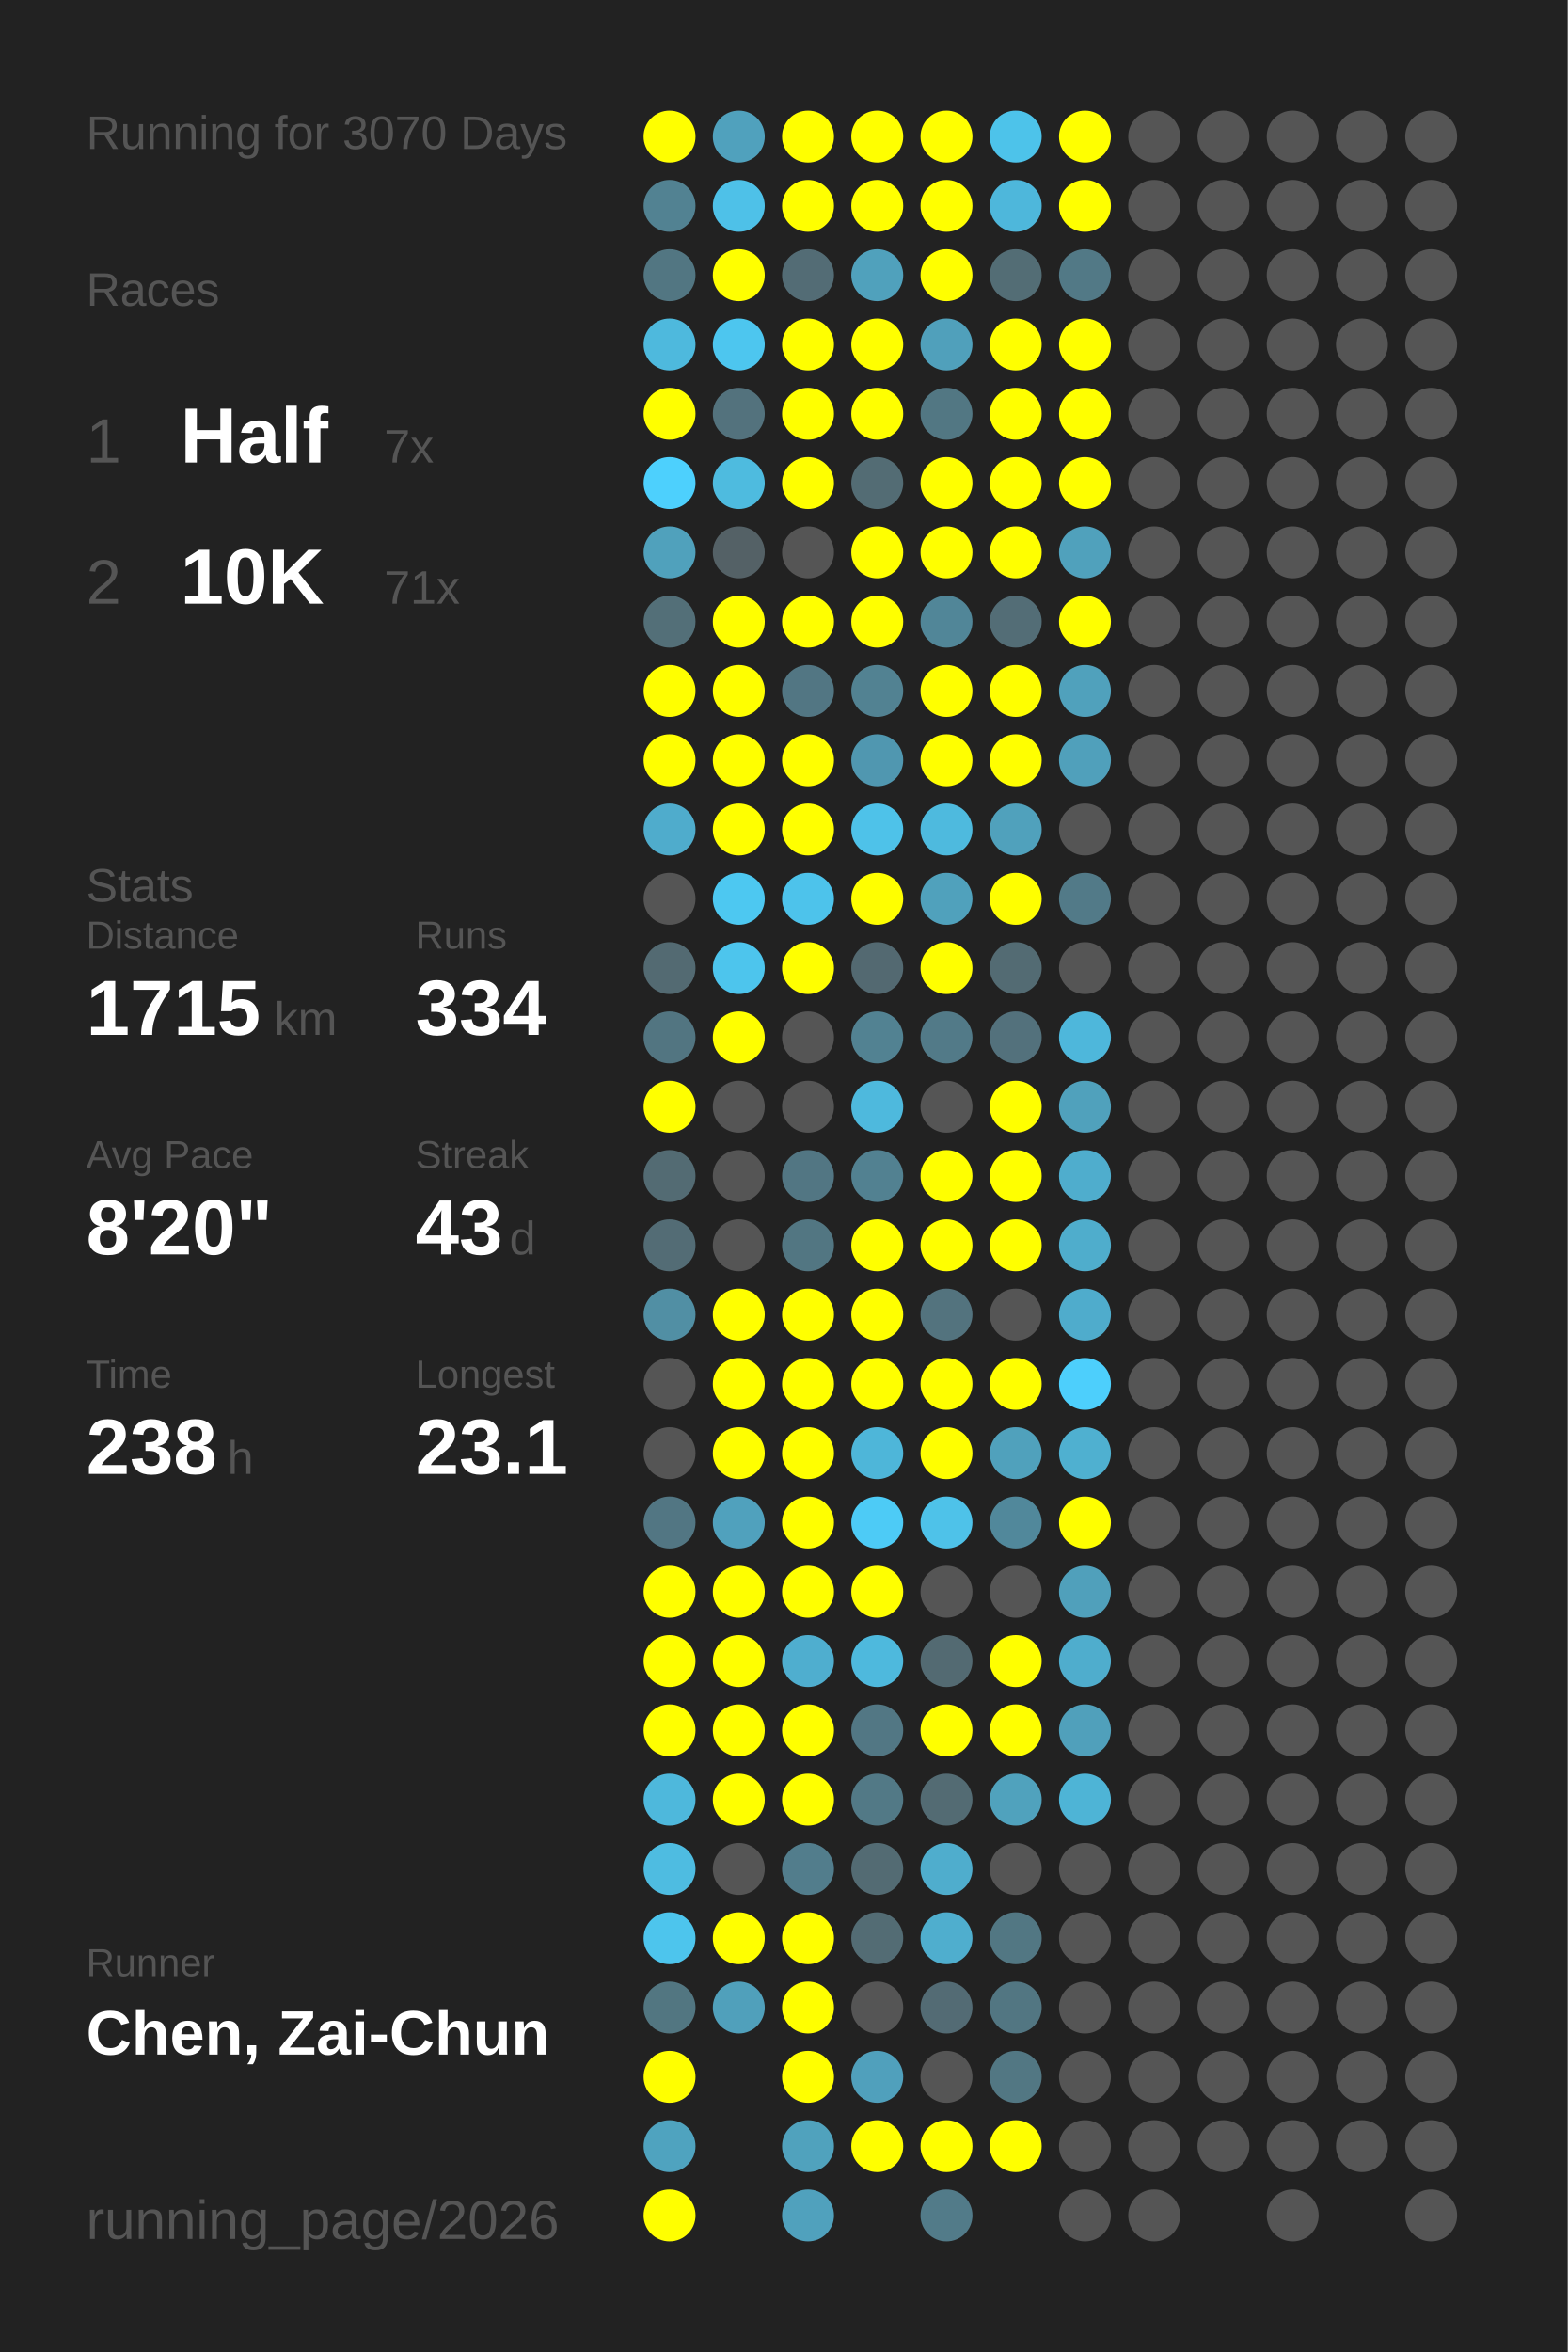
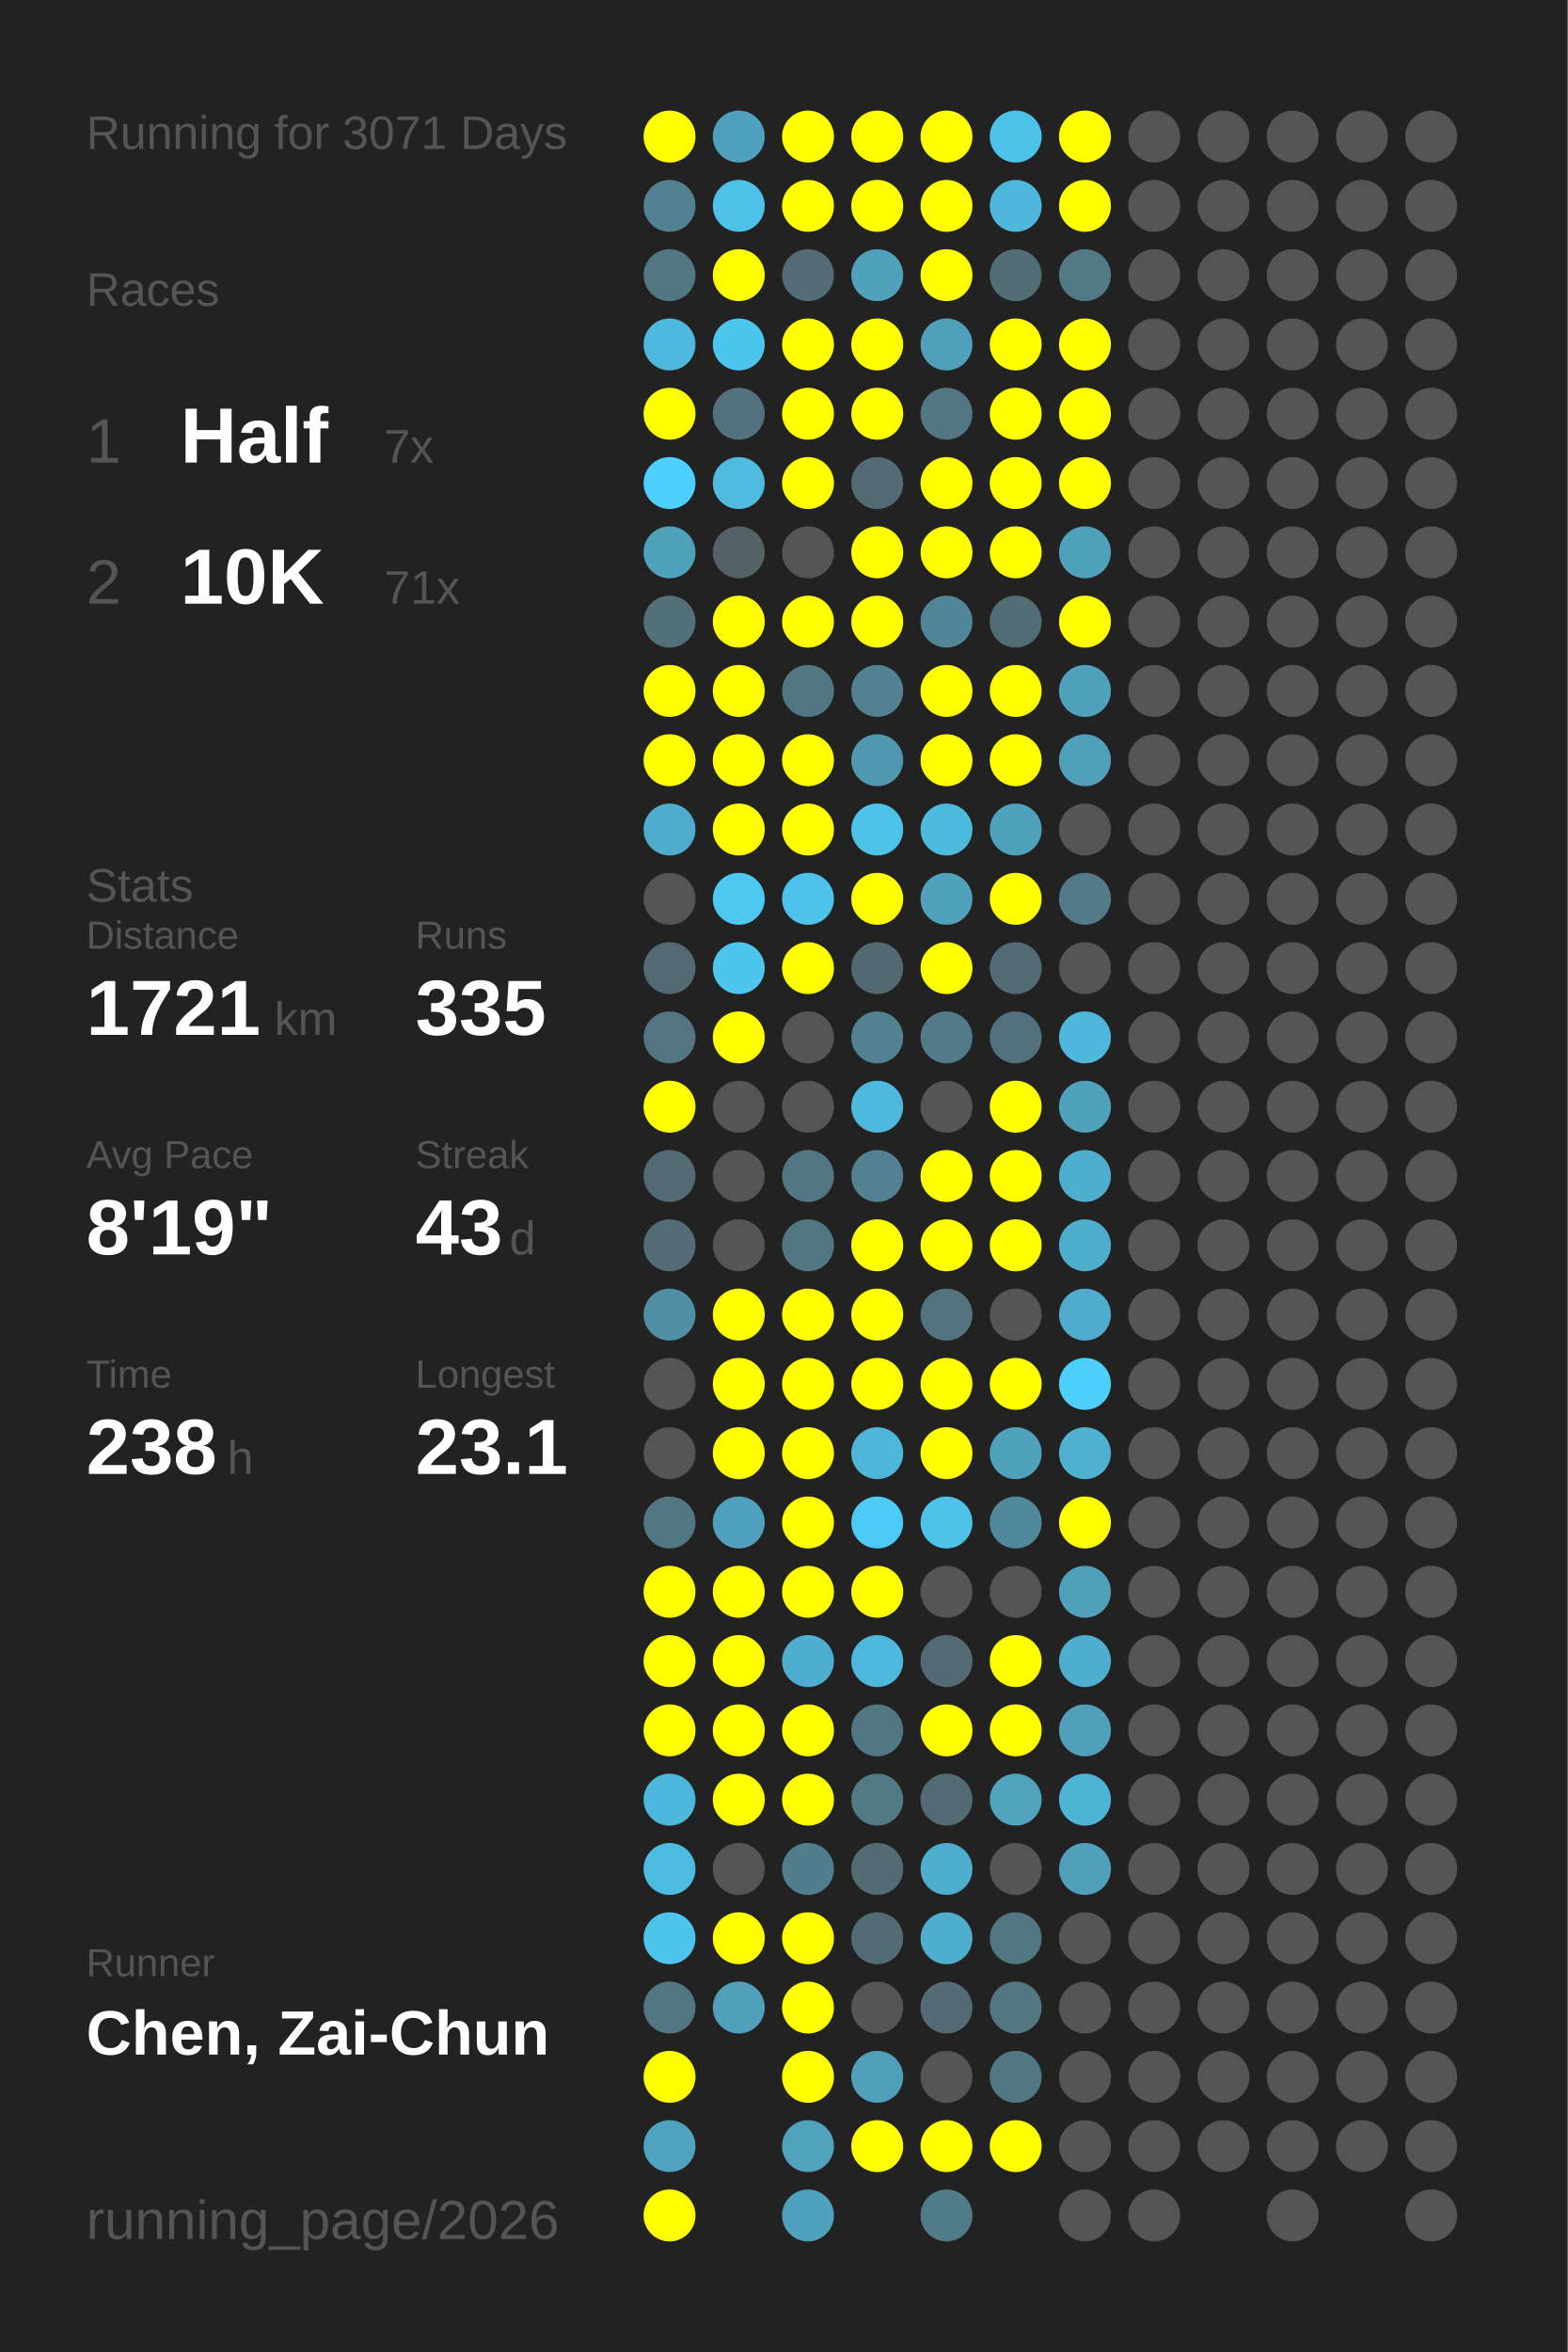
<svg xmlns="http://www.w3.org/2000/svg" baseProfile="full" height="300mm" version="1.1" viewBox="0,0,200,300" width="200mm">
  <defs />
  <rect fill="#222222" height="300" width="200" x="0" y="0" />
-   <text fill="#555555" style="font-size:6px; font-family:Arial;" x="11" y="19">Running for 3070 Days</text>
+   <text fill="#555555" style="font-size:6px; font-family:Arial;" x="11" y="19">Running for 3071 Days</text>
  <text fill="#555555" style="font-size:6px; font-family:Arial;" x="11" y="39">Races</text>
  <text fill="#555555" style="font-size:8px; font-family:Arial;" x="11" y="59">1</text>
  <text fill="#FFFFFF" style="font-size:10px; font-family:Arial; font-weight:bold;" x="23" y="59">Half</text>
  <text fill="#555555" style="font-size:6px; font-family:Arial;" x="49" y="59">7x</text>
  <text fill="#555555" style="font-size:8px; font-family:Arial;" x="11" y="77">2</text>
  <text fill="#FFFFFF" style="font-size:10px; font-family:Arial; font-weight:bold;" x="23" y="77">10K</text>
  <text fill="#555555" style="font-size:6px; font-family:Arial;" x="49" y="77">71x</text>
  <text fill="#555555" style="font-size:6px; font-family:Arial;" x="11" y="115">Stats</text>
  <text fill="#555555" style="font-size:5px; font-family:Arial;" x="11" y="121">Distance</text>
-   <text fill="#FFFFFF" style="font-size:10px; font-family:Arial; font-weight:bold;" x="11" y="132">1715</text>
+   <text fill="#FFFFFF" style="font-size:10px; font-family:Arial; font-weight:bold;" x="11" y="132">1721</text>
  <text fill="#555555" style="font-size:6px; font-family:Arial;" x="35" y="132">km</text>
  <text fill="#555555" style="font-size:5px; font-family:Arial;" x="53" y="121">Runs</text>
-   <text fill="#FFFFFF" style="font-size:10px; font-family:Arial; font-weight:bold;" x="53" y="132">334</text>
+   <text fill="#FFFFFF" style="font-size:10px; font-family:Arial; font-weight:bold;" x="53" y="132">335</text>
  <text fill="#555555" style="font-size:5px; font-family:Arial;" x="11" y="149">Avg Pace</text>
-   <text fill="#FFFFFF" style="font-size:10px; font-family:Arial; font-weight:bold;" x="11" y="160">8'20"</text>
+   <text fill="#FFFFFF" style="font-size:10px; font-family:Arial; font-weight:bold;" x="11" y="160">8'19"</text>
  <text fill="#555555" style="font-size:5px; font-family:Arial;" x="53" y="149">Streak</text>
  <text fill="#FFFFFF" style="font-size:10px; font-family:Arial; font-weight:bold;" x="53" y="160">43</text>
  <text fill="#555555" style="font-size:6px; font-family:Arial;" x="65" y="160">d</text>
  <text fill="#555555" style="font-size:5px; font-family:Arial;" x="11" y="177">Time</text>
  <text fill="#FFFFFF" style="font-size:10px; font-family:Arial; font-weight:bold;" x="11" y="188">238</text>
  <text fill="#555555" style="font-size:6px; font-family:Arial;" x="29" y="188">h</text>
  <text fill="#555555" style="font-size:5px; font-family:Arial;" x="53" y="177">Longest</text>
  <text fill="#FFFFFF" style="font-size:10px; font-family:Arial; font-weight:bold;" x="53" y="188">23.1</text>
  <text fill="#555555" style="font-size:5px; font-family:Arial;" x="11" y="252.065">Runner</text>
  <text fill="#FFFFFF" style="font-size:8px; font-family:Arial; font-weight:bold;" x="11" y="262.065">Chen, Zai-Chun</text>
  <text fill="#555555" style="font-size:7px; font-family:Arial;" x="11" y="285.581">running_page/2026</text>
  <circle cx="85.417" cy="17.419" fill="#FFFF00" r="3.312" />
  <circle cx="85.417" cy="26.258" fill="#528292" r="3.312" />
  <circle cx="85.417" cy="35.097" fill="#527682" r="3.312" />
  <circle cx="85.417" cy="43.935" fill="#4eb9dd" r="3.312" />
  <circle cx="85.417" cy="52.774" fill="#FFFF00" r="3.312" />
  <circle cx="85.417" cy="61.613" fill="#4dd0fd" r="3.312" />
  <circle cx="85.417" cy="70.452" fill="#50a1bc" r="3.312" />
  <circle cx="85.417" cy="79.29" fill="#536f78" r="3.312" />
  <circle cx="85.417" cy="88.129" fill="#FFFF00" r="3.312" />
  <circle cx="85.417" cy="96.968" fill="#FFFF00" r="3.312" />
  <circle cx="85.417" cy="105.806" fill="#4faccc" r="3.312" />
  <circle cx="85.417" cy="114.645" fill="#555555" r="3.312" />
  <circle cx="85.417" cy="123.484" fill="#536a72" r="3.312" />
  <circle cx="85.417" cy="132.323" fill="#527581" r="3.312" />
  <circle cx="85.417" cy="141.161" fill="#FFFF00" r="3.312" />
  <circle cx="85.417" cy="150" fill="#536b73" r="3.312" />
  <circle cx="85.417" cy="158.839" fill="#536c75" r="3.312" />
  <circle cx="85.417" cy="167.677" fill="#518fa4" r="3.312" />
  <circle cx="85.417" cy="176.516" fill="#555555" r="3.312" />
  <circle cx="85.417" cy="185.355" fill="#555555" r="3.312" />
  <circle cx="85.417" cy="194.194" fill="#527683" r="3.312" />
  <circle cx="85.417" cy="203.032" fill="#FFFF00" r="3.312" />
  <circle cx="85.417" cy="211.871" fill="#FFFF00" r="3.312" />
  <circle cx="85.417" cy="220.71" fill="#FFFF00" r="3.312" />
  <circle cx="85.417" cy="229.548" fill="#4eb8dc" r="3.312" />
  <circle cx="85.417" cy="238.387" fill="#4ebce1" r="3.312" />
  <circle cx="85.417" cy="247.226" fill="#4dc5ed" r="3.312" />
  <circle cx="85.417" cy="256.065" fill="#527681" r="3.312" />
  <circle cx="85.417" cy="264.903" fill="#FFFF00" r="3.312" />
  <circle cx="85.417" cy="273.742" fill="#4fa3bf" r="3.312" />
  <circle cx="85.417" cy="282.581" fill="#FFFF00" r="3.312" />
  <circle cx="94.25" cy="17.419" fill="#50a1bd" r="3.312" />
  <circle cx="94.25" cy="26.258" fill="#4ec1e8" r="3.312" />
  <circle cx="94.25" cy="35.097" fill="#FFFF00" r="3.312" />
  <circle cx="94.25" cy="43.935" fill="#4dc6ef" r="3.312" />
  <circle cx="94.25" cy="52.774" fill="#53727d" r="3.312" />
  <circle cx="94.25" cy="61.613" fill="#4ebbdf" r="3.312" />
  <circle cx="94.25" cy="70.452" fill="#546166" r="3.312" />
  <circle cx="94.25" cy="79.29" fill="#FFFF00" r="3.312" />
  <circle cx="94.25" cy="88.129" fill="#FFFF00" r="3.312" />
  <circle cx="94.25" cy="96.968" fill="#FFFF00" r="3.312" />
  <circle cx="94.25" cy="105.806" fill="#FFFF00" r="3.312" />
  <circle cx="94.25" cy="114.645" fill="#4dc8f1" r="3.312" />
  <circle cx="94.25" cy="123.484" fill="#4dc5ed" r="3.312" />
  <circle cx="94.25" cy="132.323" fill="#FFFF00" r="3.312" />
  <circle cx="94.25" cy="141.161" fill="#555555" r="3.312" />
  <circle cx="94.25" cy="150" fill="#555555" r="3.312" />
  <circle cx="94.25" cy="158.839" fill="#555555" r="3.312" />
  <circle cx="94.25" cy="167.677" fill="#FFFF00" r="3.312" />
  <circle cx="94.25" cy="176.516" fill="#FFFF00" r="3.312" />
  <circle cx="94.25" cy="185.355" fill="#FFFF00" r="3.312" />
  <circle cx="94.25" cy="194.194" fill="#50a1bd" r="3.312" />
  <circle cx="94.25" cy="203.032" fill="#FFFF00" r="3.312" />
  <circle cx="94.25" cy="211.871" fill="#FFFF00" r="3.312" />
  <circle cx="94.25" cy="220.71" fill="#FFFF00" r="3.312" />
  <circle cx="94.25" cy="229.548" fill="#FFFF00" r="3.312" />
  <circle cx="94.25" cy="238.387" fill="#555555" r="3.312" />
  <circle cx="94.25" cy="247.226" fill="#FFFF00" r="3.312" />
  <circle cx="94.25" cy="256.065" fill="#50a0bb" r="3.312" />
  <circle cx="103.083" cy="17.419" fill="#FFFF00" r="3.312" />
  <circle cx="103.083" cy="26.258" fill="#FFFF00" r="3.312" />
  <circle cx="103.083" cy="35.097" fill="#536c75" r="3.312" />
  <circle cx="103.083" cy="43.935" fill="#FFFF00" r="3.312" />
  <circle cx="103.083" cy="52.774" fill="#FFFF00" r="3.312" />
  <circle cx="103.083" cy="61.613" fill="#FFFF00" r="3.312" />
  <circle cx="103.083" cy="70.452" fill="#555555" r="3.312" />
  <circle cx="103.083" cy="79.29" fill="#FFFF00" r="3.312" />
  <circle cx="103.083" cy="88.129" fill="#527683" r="3.312" />
  <circle cx="103.083" cy="96.968" fill="#FFFF00" r="3.312" />
  <circle cx="103.083" cy="105.806" fill="#FFFF00" r="3.312" />
  <circle cx="103.083" cy="114.645" fill="#4dc3eb" r="3.312" />
  <circle cx="103.083" cy="123.484" fill="#FFFF00" r="3.312" />
  <circle cx="103.083" cy="132.323" fill="#555555" r="3.312" />
  <circle cx="103.083" cy="141.161" fill="#555555" r="3.312" />
  <circle cx="103.083" cy="150" fill="#527683" r="3.312" />
  <circle cx="103.083" cy="158.839" fill="#527682" r="3.312" />
  <circle cx="103.083" cy="167.677" fill="#FFFF00" r="3.312" />
  <circle cx="103.083" cy="176.516" fill="#FFFF00" r="3.312" />
  <circle cx="103.083" cy="185.355" fill="#FFFF00" r="3.312" />
  <circle cx="103.083" cy="194.194" fill="#FFFF00" r="3.312" />
  <circle cx="103.083" cy="203.032" fill="#FFFF00" r="3.312" />
  <circle cx="103.083" cy="211.871" fill="#4faecf" r="3.312" />
  <circle cx="103.083" cy="220.71" fill="#FFFF00" r="3.312" />
  <circle cx="103.083" cy="229.548" fill="#FFFF00" r="3.312" />
  <circle cx="103.083" cy="238.387" fill="#527d8c" r="3.312" />
  <circle cx="103.083" cy="247.226" fill="#FFFF00" r="3.312" />
  <circle cx="103.083" cy="256.065" fill="#FFFF00" r="3.312" />
  <circle cx="103.083" cy="264.903" fill="#FFFF00" r="3.312" />
  <circle cx="103.083" cy="273.742" fill="#50a2bd" r="3.312" />
  <circle cx="103.083" cy="282.581" fill="#50a1bd" r="3.312" />
  <circle cx="111.917" cy="17.419" fill="#FFFF00" r="3.312" />
  <circle cx="111.917" cy="26.258" fill="#FFFF00" r="3.312" />
  <circle cx="111.917" cy="35.097" fill="#50a1bc" r="3.312" />
  <circle cx="111.917" cy="43.935" fill="#FFFF00" r="3.312" />
  <circle cx="111.917" cy="52.774" fill="#FFFF00" r="3.312" />
  <circle cx="111.917" cy="61.613" fill="#536c74" r="3.312" />
  <circle cx="111.917" cy="70.452" fill="#FFFF00" r="3.312" />
  <circle cx="111.917" cy="79.29" fill="#FFFF00" r="3.312" />
  <circle cx="111.917" cy="88.129" fill="#528292" r="3.312" />
  <circle cx="111.917" cy="96.968" fill="#5097b0" r="3.312" />
  <circle cx="111.917" cy="105.806" fill="#4ec2e9" r="3.312" />
  <circle cx="111.917" cy="114.645" fill="#FFFF00" r="3.312" />
  <circle cx="111.917" cy="123.484" fill="#536971" r="3.312" />
  <circle cx="111.917" cy="132.323" fill="#528292" r="3.312" />
  <circle cx="111.917" cy="141.161" fill="#4eb9dd" r="3.312" />
  <circle cx="111.917" cy="150" fill="#528191" r="3.312" />
  <circle cx="111.917" cy="158.839" fill="#FFFF00" r="3.312" />
  <circle cx="111.917" cy="167.677" fill="#FFFF00" r="3.312" />
  <circle cx="111.917" cy="176.516" fill="#FFFF00" r="3.312" />
  <circle cx="111.917" cy="185.355" fill="#4eb6d9" r="3.312" />
  <circle cx="111.917" cy="194.194" fill="#4dcbf6" r="3.312" />
  <circle cx="111.917" cy="203.032" fill="#FFFF00" r="3.312" />
  <circle cx="111.917" cy="211.871" fill="#4eb9dd" r="3.312" />
  <circle cx="111.917" cy="220.71" fill="#527784" r="3.312" />
  <circle cx="111.917" cy="229.548" fill="#527986" r="3.312" />
  <circle cx="111.917" cy="238.387" fill="#536b73" r="3.312" />
  <circle cx="111.917" cy="247.226" fill="#536c74" r="3.312" />
  <circle cx="111.917" cy="256.065" fill="#555555" r="3.312" />
  <circle cx="111.917" cy="264.903" fill="#50a0bc" r="3.312" />
  <circle cx="111.917" cy="273.742" fill="#FFFF00" r="3.312" />
  <circle cx="120.75" cy="17.419" fill="#FFFF00" r="3.312" />
  <circle cx="120.75" cy="26.258" fill="#FFFF00" r="3.312" />
  <circle cx="120.75" cy="35.097" fill="#FFFF00" r="3.312" />
  <circle cx="120.75" cy="43.935" fill="#50a0bb" r="3.312" />
  <circle cx="120.75" cy="52.774" fill="#527783" r="3.312" />
  <circle cx="120.75" cy="61.613" fill="#FFFF00" r="3.312" />
  <circle cx="120.75" cy="70.452" fill="#FFFF00" r="3.312" />
  <circle cx="120.75" cy="79.29" fill="#518698" r="3.312" />
  <circle cx="120.75" cy="88.129" fill="#FFFF00" r="3.312" />
  <circle cx="120.75" cy="96.968" fill="#FFFF00" r="3.312" />
  <circle cx="120.75" cy="105.806" fill="#4ebade" r="3.312" />
  <circle cx="120.75" cy="114.645" fill="#50a1bc" r="3.312" />
  <circle cx="120.75" cy="123.484" fill="#FFFF00" r="3.312" />
  <circle cx="120.75" cy="132.323" fill="#527a88" r="3.312" />
  <circle cx="120.75" cy="141.161" fill="#555555" r="3.312" />
  <circle cx="120.75" cy="150" fill="#FFFF00" r="3.312" />
  <circle cx="120.75" cy="158.839" fill="#FFFF00" r="3.312" />
  <circle cx="120.75" cy="167.677" fill="#53737e" r="3.312" />
  <circle cx="120.75" cy="176.516" fill="#FFFF00" r="3.312" />
  <circle cx="120.75" cy="185.355" fill="#FFFF00" r="3.312" />
  <circle cx="120.75" cy="194.194" fill="#4ec2e9" r="3.312" />
  <circle cx="120.75" cy="203.032" fill="#555555" r="3.312" />
  <circle cx="120.75" cy="211.871" fill="#536a72" r="3.312" />
  <circle cx="120.75" cy="220.71" fill="#FFFF00" r="3.312" />
  <circle cx="120.75" cy="229.548" fill="#536b73" r="3.312" />
  <circle cx="120.75" cy="238.387" fill="#4fadcd" r="3.312" />
  <circle cx="120.75" cy="247.226" fill="#4faece" r="3.312" />
  <circle cx="120.75" cy="256.065" fill="#536b74" r="3.312" />
  <circle cx="120.75" cy="264.903" fill="#555555" r="3.312" />
  <circle cx="120.75" cy="273.742" fill="#FFFF00" r="3.312" />
  <circle cx="120.75" cy="282.581" fill="#527b89" r="3.312" />
  <circle cx="129.583" cy="17.419" fill="#4dc3ea" r="3.312" />
  <circle cx="129.583" cy="26.258" fill="#4eb7db" r="3.312" />
  <circle cx="129.583" cy="35.097" fill="#536d75" r="3.312" />
  <circle cx="129.583" cy="43.935" fill="#FFFF00" r="3.312" />
  <circle cx="129.583" cy="52.774" fill="#FFFF00" r="3.312" />
  <circle cx="129.583" cy="61.613" fill="#FFFF00" r="3.312" />
  <circle cx="129.583" cy="70.452" fill="#FFFF00" r="3.312" />
  <circle cx="129.583" cy="79.29" fill="#536d76" r="3.312" />
  <circle cx="129.583" cy="88.129" fill="#FFFF00" r="3.312" />
  <circle cx="129.583" cy="96.968" fill="#FFFF00" r="3.312" />
  <circle cx="129.583" cy="105.806" fill="#50a1bc" r="3.312" />
  <circle cx="129.583" cy="114.645" fill="#FFFF00" r="3.312" />
  <circle cx="129.583" cy="123.484" fill="#536b73" r="3.312" />
  <circle cx="129.583" cy="132.323" fill="#53717c" r="3.312" />
  <circle cx="129.583" cy="141.161" fill="#FFFF00" r="3.312" />
  <circle cx="129.583" cy="150" fill="#FFFF00" r="3.312" />
  <circle cx="129.583" cy="158.839" fill="#FFFF00" r="3.312" />
  <circle cx="129.583" cy="167.677" fill="#555555" r="3.312" />
  <circle cx="129.583" cy="176.516" fill="#FFFF00" r="3.312" />
  <circle cx="129.583" cy="185.355" fill="#50a1bc" r="3.312" />
  <circle cx="129.583" cy="194.194" fill="#51889b" r="3.312" />
  <circle cx="129.583" cy="203.032" fill="#555555" r="3.312" />
  <circle cx="129.583" cy="211.871" fill="#FFFF00" r="3.312" />
  <circle cx="129.583" cy="220.71" fill="#FFFF00" r="3.312" />
  <circle cx="129.583" cy="229.548" fill="#50a2bd" r="3.312" />
  <circle cx="129.583" cy="238.387" fill="#555555" r="3.312" />
  <circle cx="129.583" cy="247.226" fill="#527783" r="3.312" />
  <circle cx="129.583" cy="256.065" fill="#527682" r="3.312" />
  <circle cx="129.583" cy="264.903" fill="#527783" r="3.312" />
  <circle cx="129.583" cy="273.742" fill="#FFFF00" r="3.312" />
  <circle cx="138.417" cy="17.419" fill="#FFFF00" r="3.312" />
  <circle cx="138.417" cy="26.258" fill="#FFFF00" r="3.312" />
  <circle cx="138.417" cy="35.097" fill="#527986" r="3.312" />
  <circle cx="138.417" cy="43.935" fill="#FFFF00" r="3.312" />
  <circle cx="138.417" cy="52.774" fill="#FFFF00" r="3.312" />
  <circle cx="138.417" cy="61.613" fill="#FFFF00" r="3.312" />
  <circle cx="138.417" cy="70.452" fill="#50a1bc" r="3.312" />
  <circle cx="138.417" cy="79.29" fill="#FFFF00" r="3.312" />
  <circle cx="138.417" cy="88.129" fill="#50a1bc" r="3.312" />
  <circle cx="138.417" cy="96.968" fill="#50a0bb" r="3.312" />
  <circle cx="138.417" cy="105.806" fill="#555555" r="3.312" />
  <circle cx="138.417" cy="114.645" fill="#527a88" r="3.312" />
  <circle cx="138.417" cy="123.484" fill="#555555" r="3.312" />
  <circle cx="138.417" cy="132.323" fill="#4eb7db" r="3.312" />
  <circle cx="138.417" cy="141.161" fill="#50a1bc" r="3.312" />
  <circle cx="138.417" cy="150" fill="#4fadcd" r="3.312" />
  <circle cx="138.417" cy="158.839" fill="#4fadcc" r="3.312" />
  <circle cx="138.417" cy="167.677" fill="#4faccc" r="3.312" />
  <circle cx="138.417" cy="176.516" fill="#4dcffc" r="3.312" />
  <circle cx="138.417" cy="185.355" fill="#4fb0d0" r="3.312" />
  <circle cx="138.417" cy="194.194" fill="#FFFF00" r="3.312" />
  <circle cx="138.417" cy="203.032" fill="#50a0bb" r="3.312" />
  <circle cx="138.417" cy="211.871" fill="#4fadcd" r="3.312" />
  <circle cx="138.417" cy="220.71" fill="#50a0bb" r="3.312" />
  <circle cx="138.417" cy="229.548" fill="#4eb4d6" r="3.312" />
-   <circle cx="138.417" cy="238.387" fill="#555555" r="3.312" />
+   <circle cx="138.417" cy="238.387" fill="#50a0bb" r="3.312" />
  <circle cx="138.417" cy="247.226" fill="#555555" r="3.312" />
  <circle cx="138.417" cy="256.065" fill="#555555" r="3.312" />
  <circle cx="138.417" cy="264.903" fill="#555555" r="3.312" />
  <circle cx="138.417" cy="273.742" fill="#555555" r="3.312" />
  <circle cx="138.417" cy="282.581" fill="#555555" r="3.312" />
  <circle cx="147.25" cy="17.419" fill="#555555" r="3.312" />
  <circle cx="147.25" cy="26.258" fill="#555555" r="3.312" />
  <circle cx="147.25" cy="35.097" fill="#555555" r="3.312" />
  <circle cx="147.25" cy="43.935" fill="#555555" r="3.312" />
  <circle cx="147.25" cy="52.774" fill="#555555" r="3.312" />
  <circle cx="147.25" cy="61.613" fill="#555555" r="3.312" />
  <circle cx="147.25" cy="70.452" fill="#555555" r="3.312" />
  <circle cx="147.25" cy="79.29" fill="#555555" r="3.312" />
  <circle cx="147.25" cy="88.129" fill="#555555" r="3.312" />
  <circle cx="147.25" cy="96.968" fill="#555555" r="3.312" />
  <circle cx="147.25" cy="105.806" fill="#555555" r="3.312" />
  <circle cx="147.25" cy="114.645" fill="#555555" r="3.312" />
  <circle cx="147.25" cy="123.484" fill="#555555" r="3.312" />
  <circle cx="147.25" cy="132.323" fill="#555555" r="3.312" />
  <circle cx="147.25" cy="141.161" fill="#555555" r="3.312" />
  <circle cx="147.25" cy="150" fill="#555555" r="3.312" />
  <circle cx="147.25" cy="158.839" fill="#555555" r="3.312" />
  <circle cx="147.25" cy="167.677" fill="#555555" r="3.312" />
  <circle cx="147.25" cy="176.516" fill="#555555" r="3.312" />
  <circle cx="147.25" cy="185.355" fill="#555555" r="3.312" />
  <circle cx="147.25" cy="194.194" fill="#555555" r="3.312" />
  <circle cx="147.25" cy="203.032" fill="#555555" r="3.312" />
  <circle cx="147.25" cy="211.871" fill="#555555" r="3.312" />
  <circle cx="147.25" cy="220.71" fill="#555555" r="3.312" />
  <circle cx="147.25" cy="229.548" fill="#555555" r="3.312" />
  <circle cx="147.25" cy="238.387" fill="#555555" r="3.312" />
  <circle cx="147.25" cy="247.226" fill="#555555" r="3.312" />
  <circle cx="147.25" cy="256.065" fill="#555555" r="3.312" />
  <circle cx="147.25" cy="264.903" fill="#555555" r="3.312" />
  <circle cx="147.25" cy="273.742" fill="#555555" r="3.312" />
  <circle cx="147.25" cy="282.581" fill="#555555" r="3.312" />
  <circle cx="156.083" cy="17.419" fill="#555555" r="3.312" />
  <circle cx="156.083" cy="26.258" fill="#555555" r="3.312" />
  <circle cx="156.083" cy="35.097" fill="#555555" r="3.312" />
  <circle cx="156.083" cy="43.935" fill="#555555" r="3.312" />
  <circle cx="156.083" cy="52.774" fill="#555555" r="3.312" />
  <circle cx="156.083" cy="61.613" fill="#555555" r="3.312" />
  <circle cx="156.083" cy="70.452" fill="#555555" r="3.312" />
  <circle cx="156.083" cy="79.29" fill="#555555" r="3.312" />
  <circle cx="156.083" cy="88.129" fill="#555555" r="3.312" />
  <circle cx="156.083" cy="96.968" fill="#555555" r="3.312" />
  <circle cx="156.083" cy="105.806" fill="#555555" r="3.312" />
  <circle cx="156.083" cy="114.645" fill="#555555" r="3.312" />
  <circle cx="156.083" cy="123.484" fill="#555555" r="3.312" />
  <circle cx="156.083" cy="132.323" fill="#555555" r="3.312" />
  <circle cx="156.083" cy="141.161" fill="#555555" r="3.312" />
  <circle cx="156.083" cy="150" fill="#555555" r="3.312" />
  <circle cx="156.083" cy="158.839" fill="#555555" r="3.312" />
  <circle cx="156.083" cy="167.677" fill="#555555" r="3.312" />
  <circle cx="156.083" cy="176.516" fill="#555555" r="3.312" />
  <circle cx="156.083" cy="185.355" fill="#555555" r="3.312" />
  <circle cx="156.083" cy="194.194" fill="#555555" r="3.312" />
  <circle cx="156.083" cy="203.032" fill="#555555" r="3.312" />
  <circle cx="156.083" cy="211.871" fill="#555555" r="3.312" />
  <circle cx="156.083" cy="220.71" fill="#555555" r="3.312" />
  <circle cx="156.083" cy="229.548" fill="#555555" r="3.312" />
  <circle cx="156.083" cy="238.387" fill="#555555" r="3.312" />
  <circle cx="156.083" cy="247.226" fill="#555555" r="3.312" />
  <circle cx="156.083" cy="256.065" fill="#555555" r="3.312" />
  <circle cx="156.083" cy="264.903" fill="#555555" r="3.312" />
  <circle cx="156.083" cy="273.742" fill="#555555" r="3.312" />
  <circle cx="164.917" cy="17.419" fill="#555555" r="3.312" />
  <circle cx="164.917" cy="26.258" fill="#555555" r="3.312" />
  <circle cx="164.917" cy="35.097" fill="#555555" r="3.312" />
  <circle cx="164.917" cy="43.935" fill="#555555" r="3.312" />
  <circle cx="164.917" cy="52.774" fill="#555555" r="3.312" />
  <circle cx="164.917" cy="61.613" fill="#555555" r="3.312" />
  <circle cx="164.917" cy="70.452" fill="#555555" r="3.312" />
  <circle cx="164.917" cy="79.29" fill="#555555" r="3.312" />
  <circle cx="164.917" cy="88.129" fill="#555555" r="3.312" />
  <circle cx="164.917" cy="96.968" fill="#555555" r="3.312" />
  <circle cx="164.917" cy="105.806" fill="#555555" r="3.312" />
  <circle cx="164.917" cy="114.645" fill="#555555" r="3.312" />
  <circle cx="164.917" cy="123.484" fill="#555555" r="3.312" />
  <circle cx="164.917" cy="132.323" fill="#555555" r="3.312" />
  <circle cx="164.917" cy="141.161" fill="#555555" r="3.312" />
  <circle cx="164.917" cy="150" fill="#555555" r="3.312" />
  <circle cx="164.917" cy="158.839" fill="#555555" r="3.312" />
  <circle cx="164.917" cy="167.677" fill="#555555" r="3.312" />
  <circle cx="164.917" cy="176.516" fill="#555555" r="3.312" />
  <circle cx="164.917" cy="185.355" fill="#555555" r="3.312" />
  <circle cx="164.917" cy="194.194" fill="#555555" r="3.312" />
  <circle cx="164.917" cy="203.032" fill="#555555" r="3.312" />
  <circle cx="164.917" cy="211.871" fill="#555555" r="3.312" />
  <circle cx="164.917" cy="220.71" fill="#555555" r="3.312" />
  <circle cx="164.917" cy="229.548" fill="#555555" r="3.312" />
  <circle cx="164.917" cy="238.387" fill="#555555" r="3.312" />
  <circle cx="164.917" cy="247.226" fill="#555555" r="3.312" />
  <circle cx="164.917" cy="256.065" fill="#555555" r="3.312" />
  <circle cx="164.917" cy="264.903" fill="#555555" r="3.312" />
  <circle cx="164.917" cy="273.742" fill="#555555" r="3.312" />
  <circle cx="164.917" cy="282.581" fill="#555555" r="3.312" />
  <circle cx="173.75" cy="17.419" fill="#555555" r="3.312" />
  <circle cx="173.75" cy="26.258" fill="#555555" r="3.312" />
  <circle cx="173.75" cy="35.097" fill="#555555" r="3.312" />
  <circle cx="173.75" cy="43.935" fill="#555555" r="3.312" />
  <circle cx="173.75" cy="52.774" fill="#555555" r="3.312" />
  <circle cx="173.75" cy="61.613" fill="#555555" r="3.312" />
  <circle cx="173.75" cy="70.452" fill="#555555" r="3.312" />
  <circle cx="173.75" cy="79.29" fill="#555555" r="3.312" />
  <circle cx="173.75" cy="88.129" fill="#555555" r="3.312" />
  <circle cx="173.75" cy="96.968" fill="#555555" r="3.312" />
  <circle cx="173.75" cy="105.806" fill="#555555" r="3.312" />
  <circle cx="173.75" cy="114.645" fill="#555555" r="3.312" />
  <circle cx="173.75" cy="123.484" fill="#555555" r="3.312" />
  <circle cx="173.75" cy="132.323" fill="#555555" r="3.312" />
  <circle cx="173.75" cy="141.161" fill="#555555" r="3.312" />
  <circle cx="173.75" cy="150" fill="#555555" r="3.312" />
  <circle cx="173.75" cy="158.839" fill="#555555" r="3.312" />
  <circle cx="173.75" cy="167.677" fill="#555555" r="3.312" />
  <circle cx="173.75" cy="176.516" fill="#555555" r="3.312" />
  <circle cx="173.75" cy="185.355" fill="#555555" r="3.312" />
  <circle cx="173.75" cy="194.194" fill="#555555" r="3.312" />
  <circle cx="173.75" cy="203.032" fill="#555555" r="3.312" />
  <circle cx="173.75" cy="211.871" fill="#555555" r="3.312" />
  <circle cx="173.75" cy="220.71" fill="#555555" r="3.312" />
  <circle cx="173.75" cy="229.548" fill="#555555" r="3.312" />
  <circle cx="173.75" cy="238.387" fill="#555555" r="3.312" />
  <circle cx="173.75" cy="247.226" fill="#555555" r="3.312" />
  <circle cx="173.75" cy="256.065" fill="#555555" r="3.312" />
  <circle cx="173.75" cy="264.903" fill="#555555" r="3.312" />
  <circle cx="173.75" cy="273.742" fill="#555555" r="3.312" />
  <circle cx="182.583" cy="17.419" fill="#555555" r="3.312" />
  <circle cx="182.583" cy="26.258" fill="#555555" r="3.312" />
  <circle cx="182.583" cy="35.097" fill="#555555" r="3.312" />
  <circle cx="182.583" cy="43.935" fill="#555555" r="3.312" />
  <circle cx="182.583" cy="52.774" fill="#555555" r="3.312" />
  <circle cx="182.583" cy="61.613" fill="#555555" r="3.312" />
  <circle cx="182.583" cy="70.452" fill="#555555" r="3.312" />
  <circle cx="182.583" cy="79.29" fill="#555555" r="3.312" />
  <circle cx="182.583" cy="88.129" fill="#555555" r="3.312" />
  <circle cx="182.583" cy="96.968" fill="#555555" r="3.312" />
  <circle cx="182.583" cy="105.806" fill="#555555" r="3.312" />
  <circle cx="182.583" cy="114.645" fill="#555555" r="3.312" />
  <circle cx="182.583" cy="123.484" fill="#555555" r="3.312" />
  <circle cx="182.583" cy="132.323" fill="#555555" r="3.312" />
  <circle cx="182.583" cy="141.161" fill="#555555" r="3.312" />
  <circle cx="182.583" cy="150" fill="#555555" r="3.312" />
  <circle cx="182.583" cy="158.839" fill="#555555" r="3.312" />
  <circle cx="182.583" cy="167.677" fill="#555555" r="3.312" />
  <circle cx="182.583" cy="176.516" fill="#555555" r="3.312" />
  <circle cx="182.583" cy="185.355" fill="#555555" r="3.312" />
  <circle cx="182.583" cy="194.194" fill="#555555" r="3.312" />
  <circle cx="182.583" cy="203.032" fill="#555555" r="3.312" />
  <circle cx="182.583" cy="211.871" fill="#555555" r="3.312" />
  <circle cx="182.583" cy="220.71" fill="#555555" r="3.312" />
  <circle cx="182.583" cy="229.548" fill="#555555" r="3.312" />
  <circle cx="182.583" cy="238.387" fill="#555555" r="3.312" />
  <circle cx="182.583" cy="247.226" fill="#555555" r="3.312" />
  <circle cx="182.583" cy="256.065" fill="#555555" r="3.312" />
  <circle cx="182.583" cy="264.903" fill="#555555" r="3.312" />
  <circle cx="182.583" cy="273.742" fill="#555555" r="3.312" />
  <circle cx="182.583" cy="282.581" fill="#555555" r="3.312" />
</svg>
